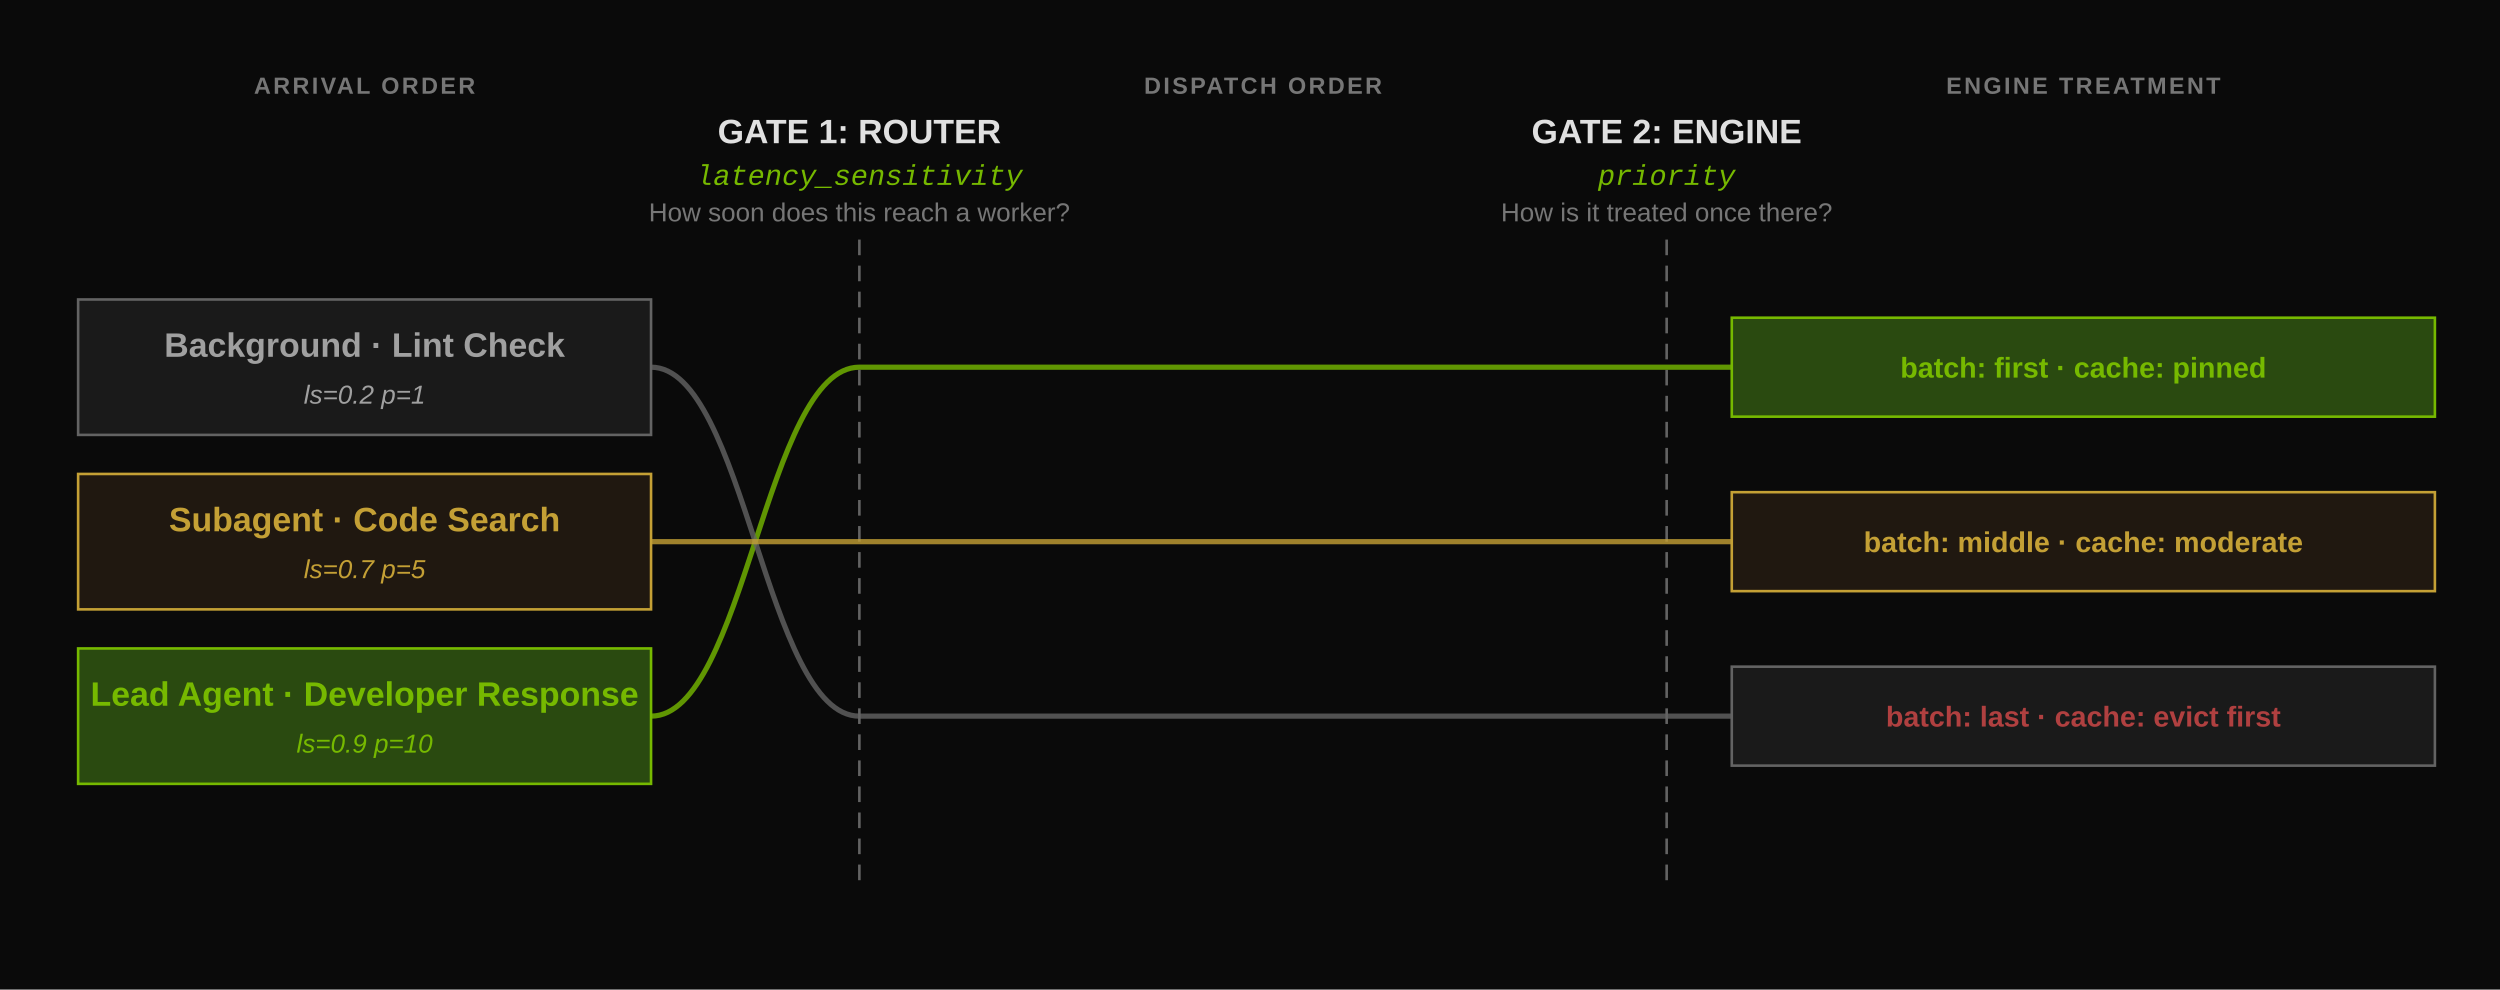
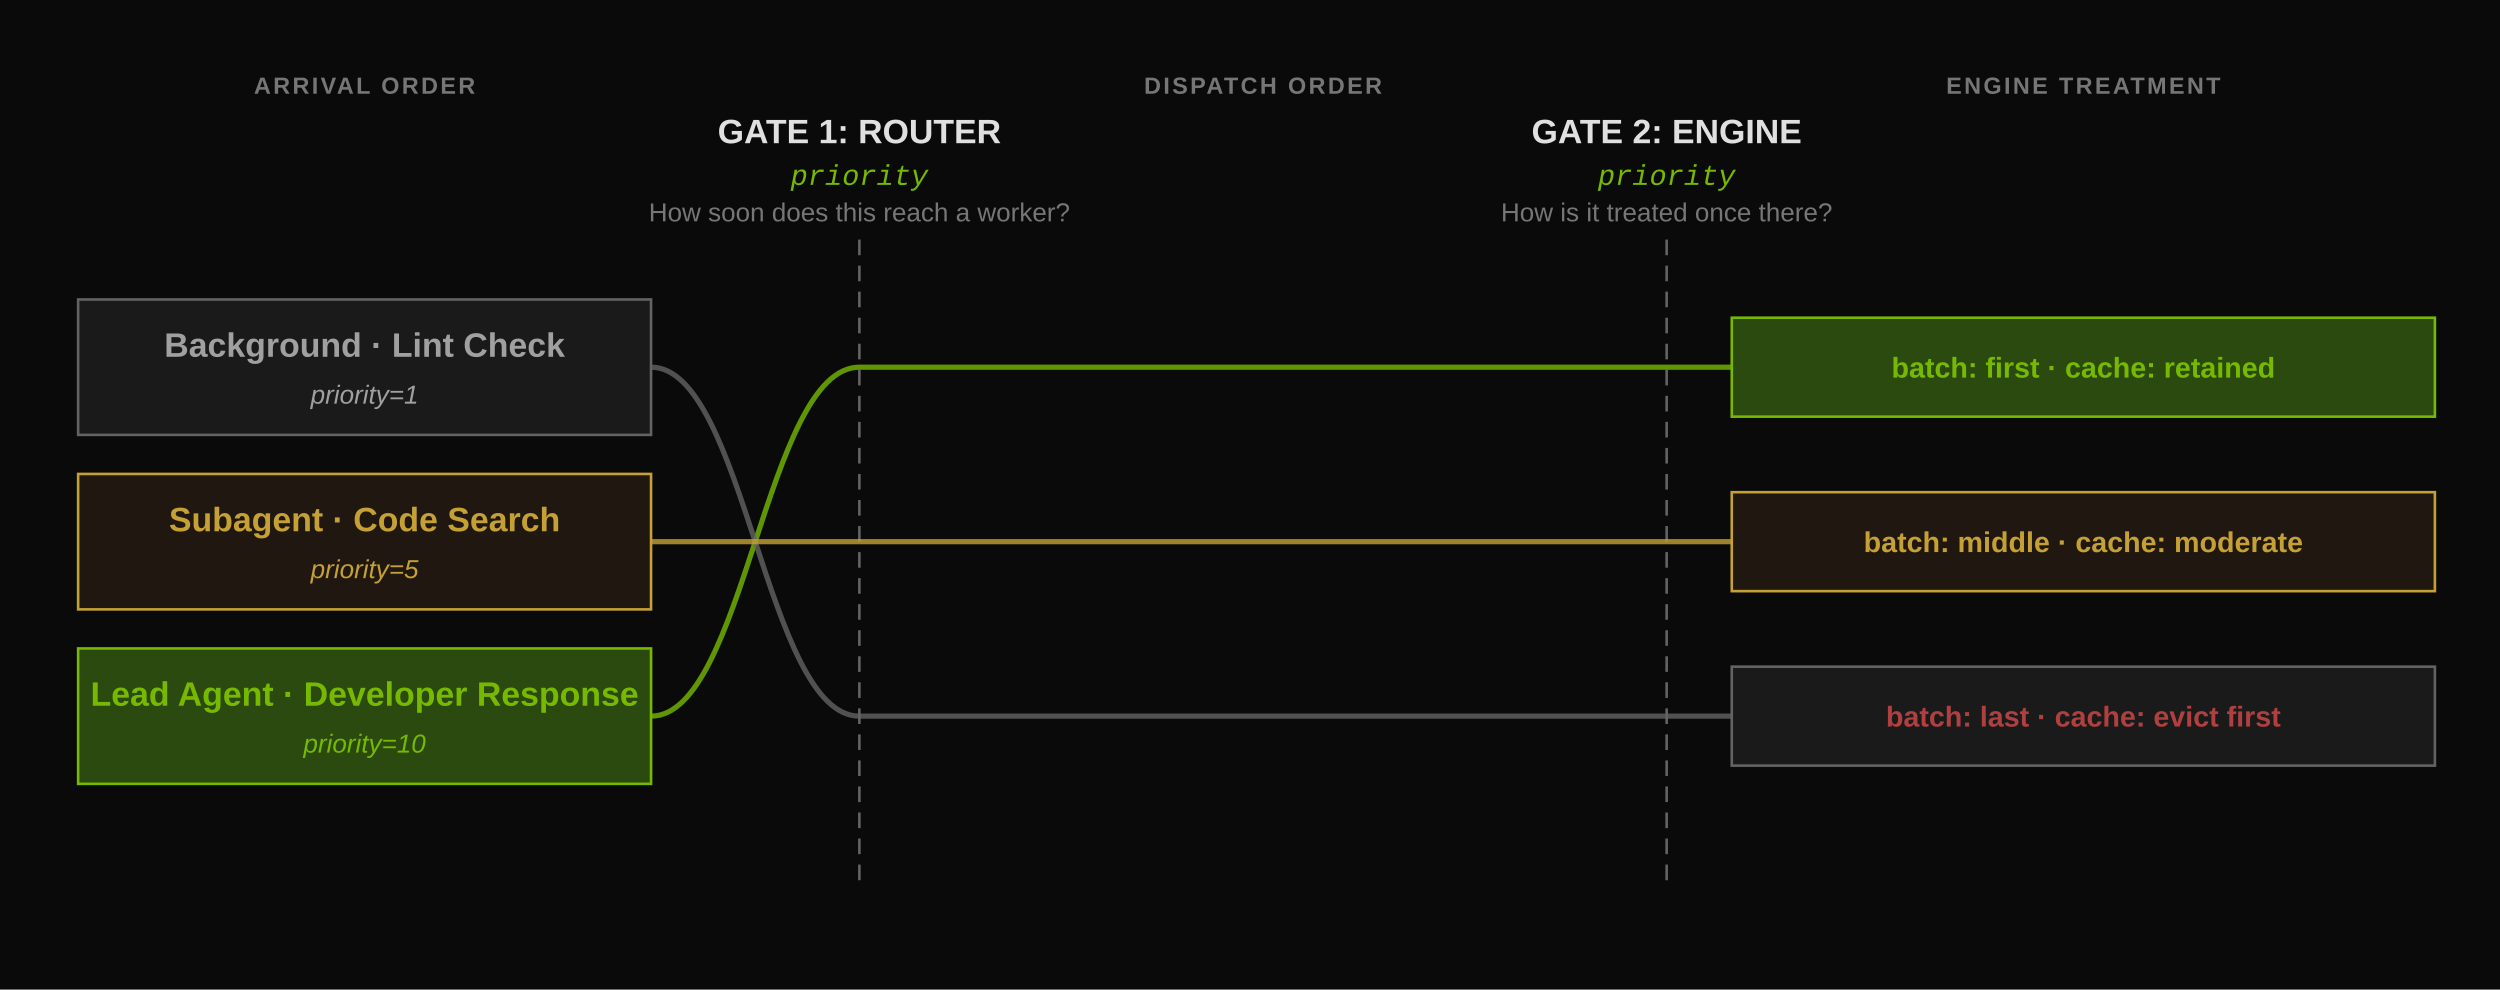
<svg xmlns="http://www.w3.org/2000/svg" viewBox="0 0 960 380" width="960" height="380">
  <rect x="0" y="0" width="960" height="380" fill="#0a0a0a" stroke="none" rx="0" ry="0" />
  <text x="140.0" y="36" fill="#767676" font-size="9" font-family="Arial, Helvetica, sans-serif" text-anchor="middle" font-weight="bold" font-style="normal" letter-spacing="0.1em">ARRIVAL ORDER</text>
  <text x="485.0" y="36" fill="#767676" font-size="9" font-family="Arial, Helvetica, sans-serif" text-anchor="middle" font-weight="bold" font-style="normal" letter-spacing="0.1em">DISPATCH ORDER</text>
  <text x="800.0" y="36" fill="#767676" font-size="9" font-family="Arial, Helvetica, sans-serif" text-anchor="middle" font-weight="bold" font-style="normal" letter-spacing="0.1em">ENGINE TREATMENT</text>
  <text x="330" y="55" fill="#e0e0e0" font-size="13" font-family="Arial, Helvetica, sans-serif" text-anchor="middle" font-weight="bold" font-style="normal">GATE 1: ROUTER</text>
-   <text x="330" y="71" fill="#76b900" font-size="11" font-family="'Courier New', Courier, monospace" text-anchor="middle" font-weight="normal" font-style="italic">latency_sensitivity</text>
+   <text x="330" y="71" fill="#76b900" font-size="11" font-family="'Courier New', Courier, monospace" text-anchor="middle" font-weight="normal" font-style="italic">priority</text>
  <text x="330" y="85" fill="#767676" font-size="10" font-family="Arial, Helvetica, sans-serif" text-anchor="middle" font-weight="normal" font-style="normal">How soon does this reach a worker?</text>
  <text x="640" y="55" fill="#e0e0e0" font-size="13" font-family="Arial, Helvetica, sans-serif" text-anchor="middle" font-weight="bold" font-style="normal">GATE 2: ENGINE</text>
  <text x="640" y="71" fill="#76b900" font-size="11" font-family="'Courier New', Courier, monospace" text-anchor="middle" font-weight="normal" font-style="italic">priority</text>
  <text x="640" y="85" fill="#767676" font-size="10" font-family="Arial, Helvetica, sans-serif" text-anchor="middle" font-weight="normal" font-style="normal">How is it treated once there?</text>
  <line x1="330" y1="92" x2="330" y2="340" stroke="#636363" stroke-dasharray="6,4" />
  <line x1="640" y1="92" x2="640" y2="340" stroke="#636363" stroke-dasharray="6,4" />
  <rect x="30" y="115" width="220" height="52" fill="#1a1a1a" stroke="#636363" rx="0" ry="0" />
  <text x="140.0" y="137" fill="#a0a0a0" font-size="13" font-family="Arial, Helvetica, sans-serif" text-anchor="middle" font-weight="bold" font-style="normal">Background · Lint Check</text>
-   <text x="140.0" y="155" fill="#a0a0a0" font-size="10" font-family="Arial, Helvetica, sans-serif" text-anchor="middle" font-weight="normal" font-style="italic">ls=0.2  p=1</text>
+   <text x="140.0" y="155" fill="#a0a0a0" font-size="10" font-family="Arial, Helvetica, sans-serif" text-anchor="middle" font-weight="normal" font-style="italic">priority=1</text>
  <rect x="30" y="182" width="220" height="52" fill="#201810" stroke="#c4a035" rx="0" ry="0" />
  <text x="140.0" y="204" fill="#c4a035" font-size="13" font-family="Arial, Helvetica, sans-serif" text-anchor="middle" font-weight="bold" font-style="normal">Subagent · Code Search</text>
-   <text x="140.0" y="222" fill="#c4a035" font-size="10" font-family="Arial, Helvetica, sans-serif" text-anchor="middle" font-weight="normal" font-style="italic">ls=0.7  p=5</text>
+   <text x="140.0" y="222" fill="#c4a035" font-size="10" font-family="Arial, Helvetica, sans-serif" text-anchor="middle" font-weight="normal" font-style="italic">priority=5</text>
  <rect x="30" y="249" width="220" height="52" fill="#2a4a10" stroke="#76b900" rx="0" ry="0" />
  <text x="140.0" y="271" fill="#76b900" font-size="13" font-family="Arial, Helvetica, sans-serif" text-anchor="middle" font-weight="bold" font-style="normal">Lead Agent · Developer Response</text>
-   <text x="140.0" y="289" fill="#76b900" font-size="10" font-family="Arial, Helvetica, sans-serif" text-anchor="middle" font-weight="normal" font-style="italic">ls=0.9  p=10</text>
+   <text x="140.0" y="289" fill="#76b900" font-size="10" font-family="Arial, Helvetica, sans-serif" text-anchor="middle" font-weight="normal" font-style="italic">priority=10</text>
  <path d="M 250,275.0 C 286.0,275.0 294.0,141.0 330,141.0 L 665,141.0" stroke="#76b900" fill="none" stroke-width="2" opacity="0.8" />
  <path d="M 250,141.0 C 286.0,141.0 294.0,275.0 330,275.0 L 665,275.0" stroke="#636363" fill="none" stroke-width="2" opacity="0.8" />
  <path d="M 250,208.0 L 665,208.0" stroke="#c4a035" fill="none" stroke-width="2" opacity="0.8" />
  <rect x="665" y="122.0" width="270" height="38" fill="#2a4a10" stroke="#76b900" rx="0" ry="0" />
-   <text x="800.0" y="145.0" fill="#76b900" font-size="11" font-family="Arial, Helvetica, sans-serif" text-anchor="middle" font-weight="600" font-style="normal">batch: first · cache: pinned</text>
+   <text x="800.0" y="145.0" fill="#76b900" font-size="11" font-family="Arial, Helvetica, sans-serif" text-anchor="middle" font-weight="600" font-style="normal">batch: first · cache: retained</text>
  <rect x="665" y="189.0" width="270" height="38" fill="#201810" stroke="#c4a035" rx="0" ry="0" />
  <text x="800.0" y="212.0" fill="#c4a035" font-size="11" font-family="Arial, Helvetica, sans-serif" text-anchor="middle" font-weight="600" font-style="normal">batch: middle · cache: moderate</text>
  <rect x="665" y="256.0" width="270" height="38" fill="#1a1a1a" stroke="#636363" rx="0" ry="0" />
  <text x="800.0" y="279.0" fill="#b04040" font-size="11" font-family="Arial, Helvetica, sans-serif" text-anchor="middle" font-weight="600" font-style="normal">batch: last · cache: evict first</text>
</svg>
